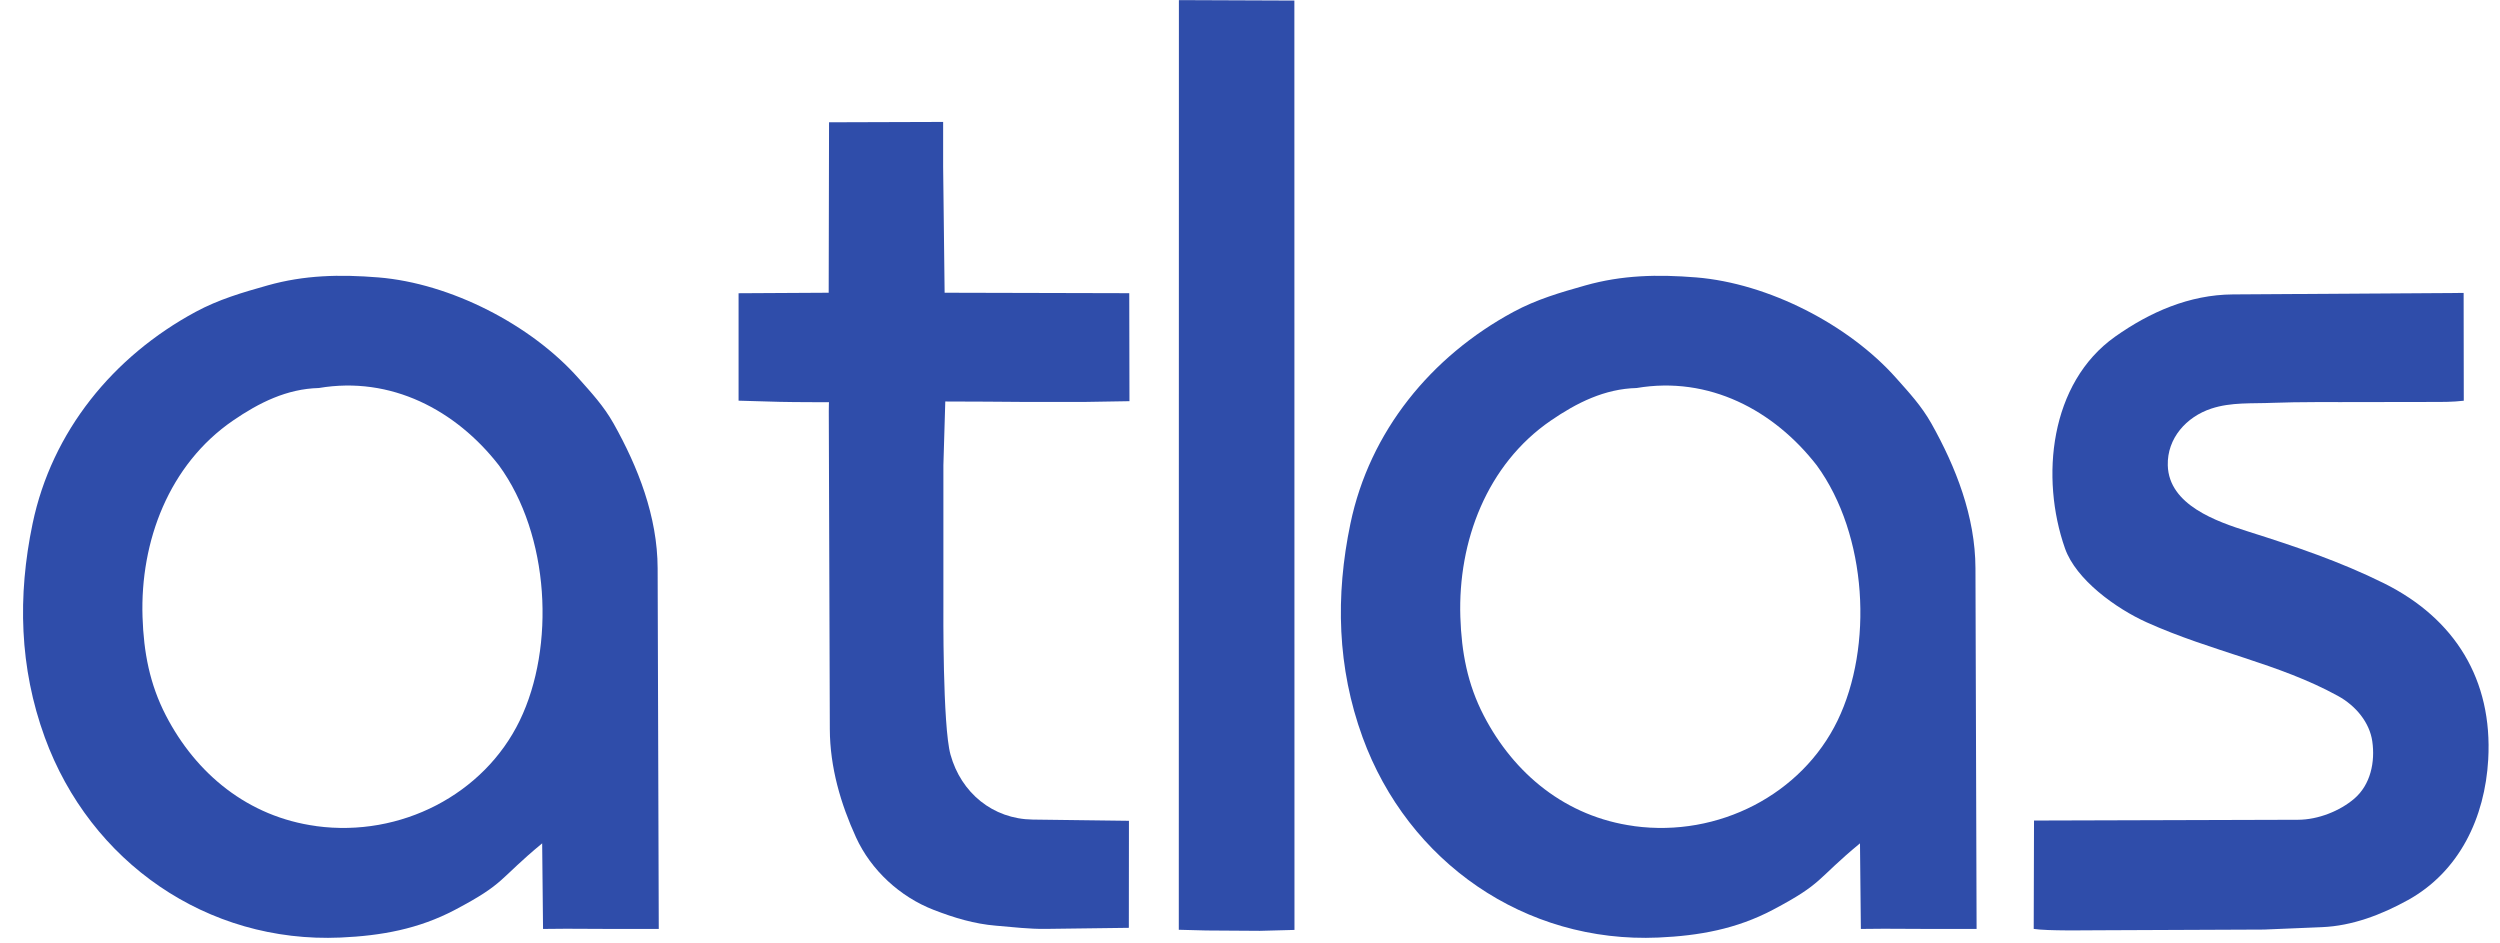
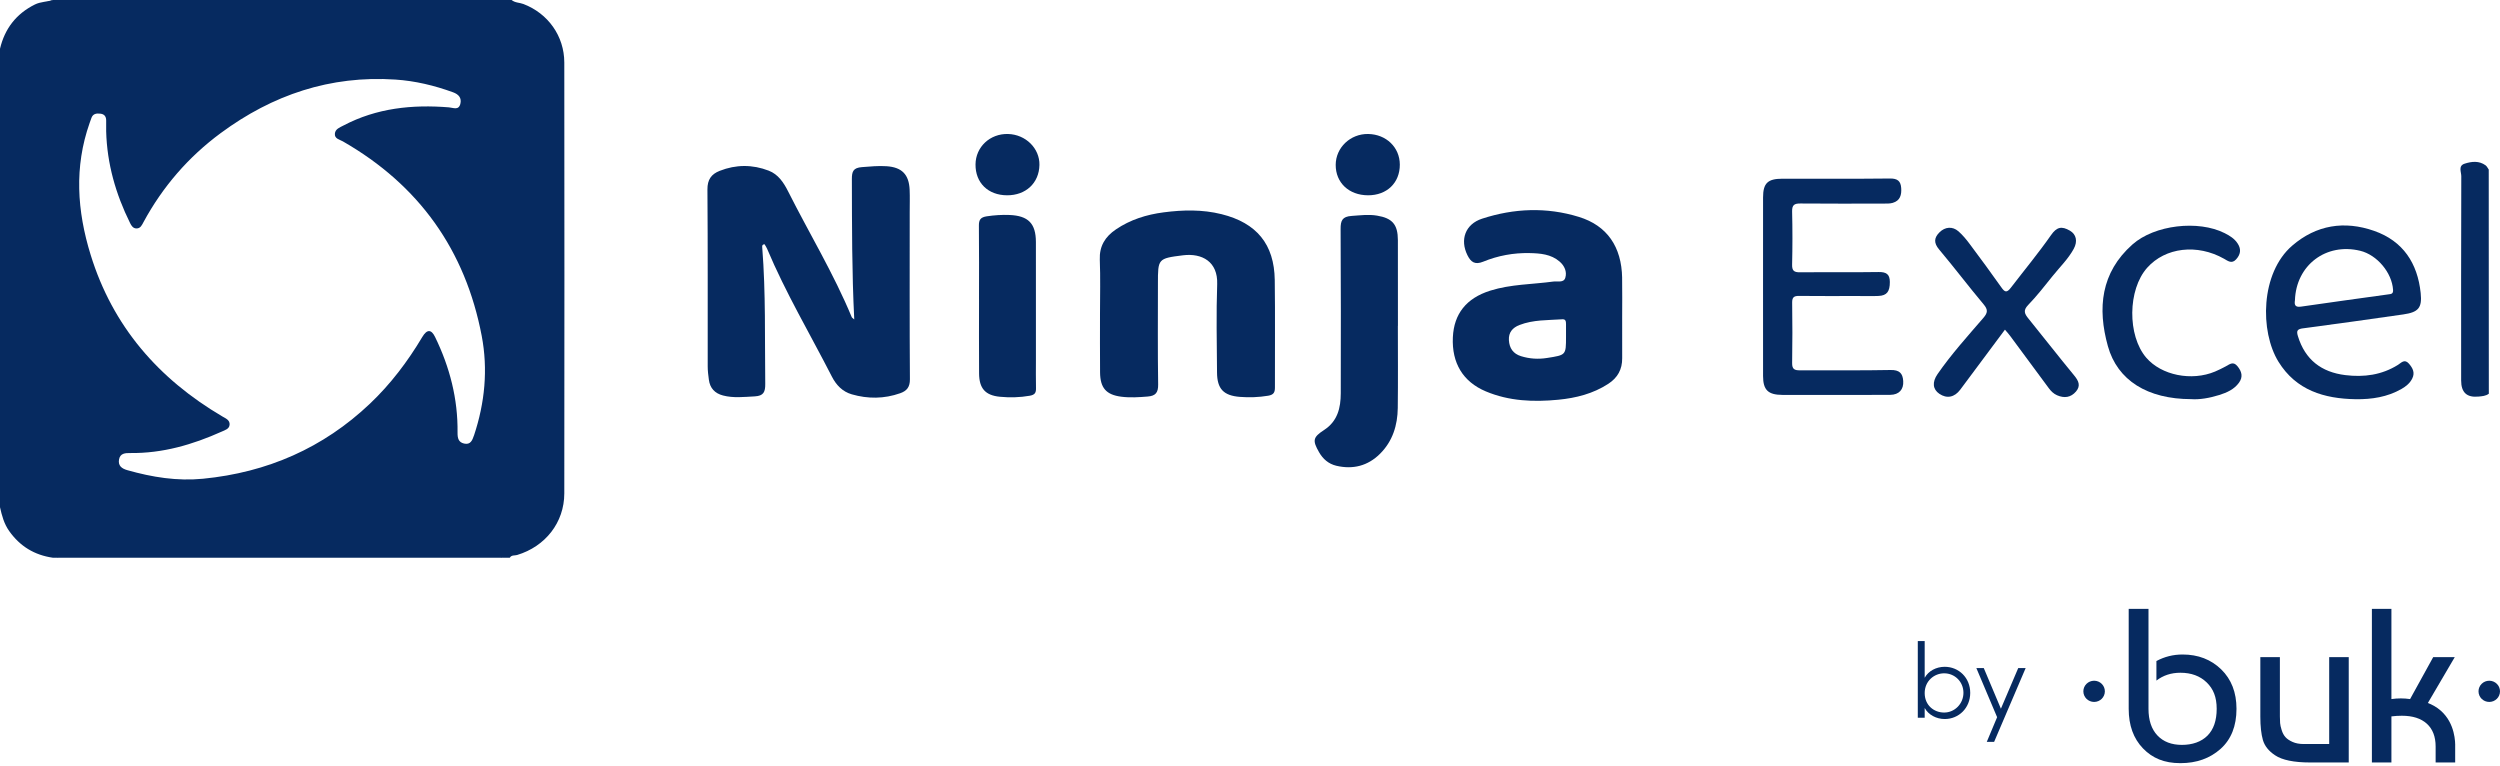
- <svg xmlns="http://www.w3.org/2000/svg" viewBox="476 0 488 184" fill="none">
-   <path d="M581.831 164.62C573.131 171.81 574.771 172.34 564.831 177.59C557.691 181.36 550.391 182.66 542.481 183.01C516.421 184.16 493.611 168.28 484.731 143.9C479.791 130.33 479.411 116.37 482.361 102.22C486.121 84.19 498.111 69.56 514.181 60.88C518.701 58.44 523.311 57.1 528.241 55.71C535.411 53.69 542.301 53.54 549.851 54.15C563.961 55.3 579.681 63.4 588.931 73.84C591.431 76.66 593.821 79.21 595.771 82.67C600.531 91.15 604.341 100.79 604.371 110.94C604.441 134.4 604.521 157.87 604.591 181.33C601.611 181.33 598.621 181.33 595.631 181.33C592.571 181.33 589.531 181.31 586.491 181.29C584.991 181.3 583.491 181.31 582.001 181.33L581.831 164.62ZM537.741 161.26C554.211 163.49 570.471 155.07 577.451 140.66C584.431 126.25 583.311 104.45 573.401 90.85C565.001 80.03 552.311 73.35 538.241 75.74C531.991 75.9 526.571 78.6 521.461 82.11C509.001 90.67 503.341 105.65 503.821 120.43C504.051 127.36 505.221 133.55 508.381 139.66C514.261 151.03 524.401 159.45 537.731 161.25L537.741 161.26Z" fill="#2F4DAA" />
-   <path d="M660.15 118.461C660.15 118.461 659.98 141.711 661.54 147.311C663.61 154.761 669.79 159.881 677.59 159.981L696.37 160.221L696.35 181.111L680.08 181.321C676.94 181.361 673.72 180.971 670.38 180.691C666.19 180.341 662.29 179.171 658.26 177.611C651.72 175.081 646.03 169.891 643.08 163.421C640.13 156.951 638.01 149.841 637.98 142.321L637.78 80.321C637.78 79.001 637.82 78.511 637.82 78.511C637.82 78.511 630.81 78.511 628.21 78.441L620.17 78.211V57.241L637.76 57.141L637.83 23.871L660.1 23.801V32.481L660.39 57.141L696.43 57.231L696.47 78.311L687.5 78.461H676.38L668.41 78.401L660.52 78.371L660.15 90.821V111.411V118.441V118.461Z" fill="#2F4DAA" />
-   <path d="M721.931 181.7L711.461 181.63L706.101 181.49L706.121 0.02L728.661 0.11L728.681 181.52L721.931 181.7Z" fill="#2F4DAA" />
-   <path d="M839.07 164.62C830.37 171.81 832.01 172.34 822.07 177.59C814.93 181.36 807.63 182.66 799.72 183.01C773.66 184.16 750.85 168.28 741.97 143.9C737.03 130.33 736.65 116.37 739.6 102.22C743.36 84.19 755.35 69.56 771.42 60.88C775.94 58.44 780.55 57.1 785.48 55.71C792.65 53.69 799.54 53.54 807.09 54.15C821.2 55.3 836.92 63.4 846.17 73.84C848.67 76.66 851.06 79.21 853.01 82.67C857.77 91.15 861.58 100.79 861.61 110.94C861.68 134.4 861.76 157.87 861.83 181.33C858.85 181.33 855.86 181.33 852.87 181.33C849.81 181.33 846.77 181.31 843.73 181.29C842.23 181.3 840.73 181.31 839.24 181.33L839.07 164.62ZM794.98 161.26C811.45 163.49 827.71 155.07 834.69 140.66C841.67 126.25 840.55 104.45 830.64 90.85C822.24 80.03 809.55 73.35 795.48 75.74C789.23 75.9 783.81 78.6 778.7 82.11C766.24 90.67 760.58 105.65 761.06 120.43C761.29 127.36 762.46 133.55 765.62 139.66C771.5 151.03 781.64 159.45 794.97 161.25L794.98 161.26Z" fill="#2F4DAA" />
-   <path d="M945.98 175.72C940.86 178.55 935.14 180.74 929.24 180.98L917.94 181.45L885.01 181.59C883.62 181.59 875.58 181.74 872.98 181.32L873.04 160.17L924.57 160.02C928.51 160.01 932.751 158.29 935.531 155.92C938.751 153.18 939.65 148.72 939.07 144.7C938.55 141.09 935.94 137.81 932.36 135.84C920.74 129.46 907.84 127.25 895.01 121.47C889.07 118.79 881.231 113.17 879.081 107.03C874.261 93.3 876.071 74.77 888.891 65.7C895.641 60.93 903.35 57.53 911.85 57.47L956.901 57.18L956.93 78.22C954.85 78.48 952.23 78.46 952.23 78.46L933.04 78.49C933.04 78.49 924.22 78.44 919.72 78.63C915.55 78.81 911.551 78.47 907.641 79.76C902.791 81.36 899.011 85.54 899.151 90.83C899.351 98.58 908.67 101.8 914.86 103.76C923.97 106.64 932.8 109.61 941.36 113.86C955.23 120.76 962.581 132.7 961.701 148.25C961.061 159.57 956.11 170.12 945.99 175.72H945.98Z" fill="#2F4DAA" />
+ <svg xmlns="http://www.w3.org/2000/svg" width="111" height="34" viewBox="0 0 111 34" fill="none">
+   <path d="M2.353 0C1.484 0.267 0.739 0.69 0.307 1.533C0.2 1.742 0.196 1.999 0 2.164" fill="#062A60" />
+   <path d="M2.515 24.764C2.618 24.634 2.764 24.686 2.892 24.686C9.238 24.683 15.585 24.683 21.931 24.686C22.06 24.686 22.205 24.64 22.31 24.764H2.515Z" fill="#062A60" />
+   <path d="M37.929 14.184C37.822 12.078 37.829 10.015 37.823 7.952C37.822 7.617 37.881 7.45 38.27 7.42C38.635 7.392 38.998 7.356 39.36 7.38C40.046 7.425 40.358 7.747 40.388 8.425C40.402 8.758 40.391 9.092 40.391 9.427C40.391 11.898 40.383 14.368 40.4 16.839C40.403 17.186 40.263 17.356 39.968 17.46C39.257 17.71 38.537 17.716 37.818 17.508C37.406 17.389 37.127 17.095 36.938 16.726C35.97 14.834 34.882 13.001 34.056 11.038C34.026 10.967 33.979 10.903 33.944 10.843C33.825 10.861 33.839 10.937 33.844 10.998C34.003 13.011 33.953 15.027 33.977 17.042C33.981 17.401 33.905 17.578 33.512 17.599C33.039 17.623 32.57 17.681 32.103 17.56C31.736 17.465 31.523 17.233 31.474 16.862C31.447 16.664 31.422 16.464 31.422 16.265C31.419 13.647 31.43 11.03 31.41 8.411C31.407 7.977 31.58 7.732 31.956 7.585C32.679 7.301 33.411 7.3 34.13 7.577C34.556 7.741 34.795 8.107 34.992 8.497C35.929 10.36 37.016 12.148 37.816 14.079C37.828 14.109 37.867 14.127 37.929 14.184L37.929 14.184Z" fill="#062A60" />
+   <path d="M48.84 13.933C48.84 13.132 48.863 12.329 48.831 11.529C48.808 10.927 49.069 10.509 49.548 10.185C50.186 9.752 50.904 9.528 51.661 9.429C52.521 9.316 53.385 9.297 54.236 9.509C55.797 9.898 56.576 10.844 56.599 12.43C56.621 14.019 56.602 15.608 56.607 17.198C56.608 17.417 56.557 17.528 56.306 17.57C55.887 17.64 55.471 17.654 55.054 17.622C54.325 17.566 54.041 17.265 54.036 16.54C54.026 15.231 53.998 13.921 54.043 12.613C54.077 11.624 53.378 11.228 52.518 11.336C51.41 11.475 51.412 11.49 51.412 12.586C51.412 14.082 51.399 15.579 51.422 17.074C51.427 17.435 51.305 17.578 50.959 17.606C50.568 17.638 50.174 17.664 49.786 17.614C49.113 17.528 48.85 17.224 48.843 16.538C48.834 15.67 48.841 14.802 48.84 13.933H48.84Z" fill="#062A60" />
+   <path d="M62.065 14.467C62.065 15.682 62.076 16.897 62.061 18.112C62.052 18.881 61.834 19.593 61.269 20.152C60.733 20.683 60.075 20.854 59.334 20.68C58.985 20.597 58.739 20.38 58.565 20.076C58.269 19.56 58.292 19.415 58.785 19.095C59.391 18.703 59.528 18.109 59.53 17.459C59.534 15.03 59.539 12.599 59.523 10.17C59.52 9.794 59.596 9.615 60.013 9.587C60.392 9.561 60.767 9.511 61.142 9.574C61.825 9.687 62.064 9.973 62.066 10.662C62.071 11.931 62.068 13.199 62.068 14.467H62.065V14.467Z" fill="#062A60" />
+   <path d="M78.279 12.733C78.279 11.411 78.277 10.089 78.28 8.767C78.281 8.134 78.485 7.936 79.134 7.935C80.729 7.933 82.324 7.944 83.919 7.926C84.251 7.923 84.391 8.041 84.413 8.345C84.435 8.648 84.371 8.912 84.034 9.008C83.908 9.044 83.767 9.039 83.633 9.039C82.403 9.041 81.173 9.047 79.943 9.035C79.669 9.032 79.564 9.099 79.57 9.389C79.589 10.176 79.588 10.965 79.57 11.752C79.564 12.024 79.659 12.092 79.919 12.09C81.081 12.079 82.244 12.097 83.406 12.078C83.748 12.073 83.908 12.17 83.909 12.52C83.91 12.941 83.782 13.124 83.405 13.14C83.094 13.154 82.783 13.143 82.472 13.143C81.607 13.143 80.742 13.149 79.877 13.139C79.652 13.136 79.57 13.201 79.572 13.432C79.584 14.326 79.587 15.221 79.571 16.116C79.566 16.393 79.676 16.445 79.926 16.443C81.264 16.434 82.603 16.456 83.941 16.428C84.335 16.42 84.481 16.575 84.503 16.918C84.528 17.294 84.317 17.528 83.926 17.531C82.898 17.54 81.871 17.534 80.844 17.534C80.276 17.534 79.708 17.537 79.141 17.534C78.504 17.531 78.281 17.316 78.28 16.698C78.277 15.377 78.279 14.055 78.279 12.733Z" fill="#062A60" />
+   <path d="M43.468 13.3C43.468 12.207 43.475 11.113 43.463 10.02C43.46 9.757 43.537 9.646 43.814 9.604C44.151 9.554 44.485 9.531 44.821 9.545C45.656 9.579 45.992 9.922 45.994 10.744C45.998 12.491 45.995 14.238 45.995 15.985C45.995 16.398 45.988 16.812 45.998 17.225C46.003 17.427 45.96 17.527 45.725 17.57C45.28 17.649 44.836 17.658 44.394 17.616C43.745 17.553 43.476 17.244 43.471 16.581C43.463 15.487 43.469 14.394 43.469 13.3H43.468Z" fill="#062A60" />
+   <path d="M89.02 14.636C88.346 15.541 87.69 16.421 87.036 17.3C86.78 17.643 86.442 17.711 86.107 17.485C85.816 17.287 85.776 16.971 86.03 16.605C86.642 15.722 87.364 14.925 88.063 14.113C88.259 13.886 88.271 13.75 88.073 13.513C87.4 12.712 86.77 11.877 86.097 11.077C85.854 10.787 85.866 10.561 86.116 10.313C86.36 10.071 86.69 10.039 86.953 10.269C87.143 10.435 87.308 10.636 87.459 10.839C87.933 11.472 88.401 12.11 88.857 12.755C89.011 12.974 89.097 13.016 89.284 12.772C89.879 11.996 90.505 11.242 91.065 10.44C91.318 10.077 91.536 10.027 91.907 10.243C92.184 10.404 92.258 10.712 92.073 11.05C91.828 11.499 91.456 11.857 91.138 12.254C90.786 12.693 90.438 13.14 90.048 13.544C89.817 13.783 89.892 13.934 90.058 14.139C90.741 14.983 91.409 15.84 92.099 16.678C92.293 16.914 92.389 17.129 92.176 17.381C91.946 17.652 91.654 17.69 91.334 17.55C91.181 17.483 91.067 17.371 90.97 17.24C90.397 16.464 89.823 15.687 89.249 14.912C89.187 14.829 89.116 14.752 89.019 14.636L89.02 14.636Z" fill="#062A60" />
+   <path d="M97.288 17.722C95.346 17.719 94.013 16.888 93.59 15.369C93.121 13.688 93.274 12.102 94.681 10.854C95.664 9.982 97.604 9.763 98.772 10.35C99.003 10.465 99.219 10.6 99.36 10.824C99.519 11.075 99.478 11.303 99.282 11.517C99.089 11.728 98.922 11.587 98.746 11.488C97.558 10.816 96.141 10.983 95.335 11.888C94.469 12.859 94.449 14.898 95.294 15.882C95.965 16.663 97.307 16.935 98.349 16.497C98.51 16.429 98.667 16.35 98.821 16.268C98.996 16.175 99.153 16.026 99.344 16.261C99.537 16.497 99.597 16.732 99.413 16.989C99.199 17.287 98.875 17.431 98.539 17.537C98.099 17.676 97.647 17.75 97.288 17.722H97.288Z" fill="#062A60" />
+   <path d="M110.5 7.528C110.502 10.846 110.503 14.163 110.504 17.481C110.369 17.584 110.202 17.593 110.045 17.608C109.524 17.658 109.275 17.424 109.275 16.893C109.273 13.869 109.271 10.846 109.281 7.822C109.281 7.635 109.135 7.361 109.43 7.267C109.739 7.168 110.067 7.129 110.358 7.339C110.419 7.383 110.453 7.464 110.5 7.528L110.5 7.528Z" fill="#062A60" />
+   <path d="M60.739 8.671C59.892 8.668 59.302 8.112 59.305 7.319C59.308 6.552 59.958 5.935 60.748 5.949C61.549 5.963 62.149 6.542 62.152 7.306C62.156 8.116 61.579 8.674 60.739 8.671H60.739Z" fill="#062A60" />
+   <path d="M44.711 8.671C43.869 8.667 43.307 8.117 43.313 7.302C43.318 6.526 43.956 5.928 44.756 5.949C45.54 5.97 46.165 6.587 46.151 7.324C46.135 8.126 45.547 8.676 44.711 8.671V8.671Z" fill="#062A60" />
+   <path d="M23.239 0.178C23.066 0.112 22.866 0.127 22.716 0H2.353C2.089 0.084 1.806 0.072 1.546 0.201C0.713 0.617 0.211 1.276 0 2.164V22.52C0.084 22.892 0.178 23.254 0.407 23.577C0.885 24.254 1.53 24.647 2.352 24.764H2.515C2.654 24.686 2.806 24.724 2.951 24.724C9.259 24.722 15.566 24.722 21.873 24.724C22.019 24.724 22.171 24.685 22.31 24.764H22.635C22.707 24.634 22.851 24.674 22.959 24.642C24.212 24.265 25.053 23.202 25.055 21.908C25.062 15.532 25.061 9.155 25.055 2.779C25.054 1.598 24.331 0.595 23.239 0.178V0.178ZM21.044 19.334C20.972 19.551 20.888 19.759 20.606 19.694C20.356 19.637 20.312 19.457 20.315 19.204C20.334 17.712 19.97 16.301 19.317 14.961C19.148 14.614 18.958 14.614 18.75 14.962C18.102 16.049 17.345 17.052 16.423 17.926C14.35 19.891 11.867 20.976 9.014 21.256C7.866 21.368 6.757 21.188 5.659 20.877C5.405 20.806 5.236 20.68 5.285 20.401C5.334 20.126 5.555 20.112 5.785 20.115C7.219 20.132 8.556 19.742 9.847 19.162C9.992 19.096 10.177 19.048 10.194 18.861C10.213 18.653 10.028 18.581 9.875 18.492C7.026 16.815 5.003 14.483 4.024 11.313C3.422 9.363 3.291 7.417 3.979 5.461C4.005 5.385 4.032 5.31 4.06 5.235C4.13 5.044 4.288 5.027 4.458 5.047C4.637 5.067 4.714 5.177 4.714 5.349C4.713 5.509 4.714 5.669 4.714 5.829C4.751 7.267 5.138 8.615 5.774 9.901C5.836 10.027 5.911 10.145 6.065 10.143C6.243 10.141 6.303 9.987 6.373 9.859C7.221 8.293 8.362 6.971 9.8 5.909C12.098 4.212 14.664 3.341 17.556 3.533C18.435 3.591 19.287 3.796 20.114 4.097C20.367 4.189 20.506 4.35 20.439 4.614C20.362 4.91 20.124 4.782 19.935 4.767C18.304 4.634 16.726 4.797 15.255 5.57C15.091 5.657 14.882 5.725 14.868 5.941C14.853 6.162 15.08 6.195 15.223 6.277C18.617 8.223 20.664 11.117 21.388 14.912C21.672 16.404 21.528 17.887 21.045 19.335L21.044 19.334Z" fill="#062A60" />
+   <path d="M72.023 12.339C71.999 10.956 71.357 10.017 70.104 9.631C68.669 9.188 67.221 9.247 65.802 9.71C65.058 9.954 64.813 10.643 65.154 11.331C65.307 11.638 65.486 11.769 65.855 11.618C66.508 11.35 67.203 11.222 67.911 11.237C68.381 11.247 68.864 11.282 69.246 11.613C69.465 11.802 69.581 12.065 69.5 12.332C69.429 12.569 69.156 12.475 68.968 12.501C68.033 12.628 67.079 12.618 66.169 12.904C65.105 13.239 64.555 13.933 64.507 14.976C64.454 16.119 64.957 16.95 65.967 17.376C67.004 17.813 68.089 17.855 69.19 17.748C69.977 17.671 70.729 17.482 71.403 17.045C71.826 16.771 72.029 16.399 72.025 15.905C72.022 15.304 72.024 14.703 72.024 14.102C72.024 13.514 72.033 12.926 72.022 12.339H72.023ZM68.687 15.894C68.29 15.957 67.91 15.931 67.533 15.814C67.184 15.706 67.015 15.459 66.995 15.1C66.977 14.755 67.16 14.55 67.462 14.431C68.076 14.192 68.729 14.22 69.371 14.176C69.526 14.166 69.53 14.286 69.531 14.396C69.532 14.583 69.531 14.769 69.531 14.955C69.531 15.774 69.53 15.761 68.687 15.894V15.894Z" fill="#062A60" />
+   <path d="M102.262 14.577C103.745 14.383 105.227 14.171 106.708 13.96C107.382 13.864 107.547 13.665 107.478 13.008C107.339 11.689 106.698 10.7 105.409 10.25C104.093 9.79 102.845 9.984 101.774 10.907C100.36 12.126 100.334 14.72 101.166 16.064C101.948 17.327 103.188 17.703 104.595 17.725C105.309 17.734 105.997 17.629 106.624 17.271C106.825 17.156 107.004 17.013 107.107 16.799C107.231 16.543 107.125 16.341 106.955 16.145C106.759 15.921 106.616 16.109 106.47 16.2C105.749 16.652 104.957 16.756 104.134 16.655C103.069 16.525 102.347 15.97 102.029 14.93C101.953 14.685 101.996 14.611 102.262 14.576V14.577ZM101.895 13.337C101.945 11.771 103.278 10.768 104.79 11.134C105.545 11.317 106.204 12.11 106.252 12.869C106.264 13.056 106.163 13.054 106.037 13.071C104.743 13.25 103.45 13.428 102.158 13.615C101.884 13.654 101.868 13.51 101.895 13.337Z" fill="#062A60" />
+   <path d="M94.515 27.034H95.393V31.472C95.393 31.98 95.525 32.374 95.789 32.654C96.053 32.933 96.415 33.073 96.878 33.073C97.34 33.073 97.737 32.937 98.011 32.663C98.284 32.389 98.421 31.992 98.421 31.472C98.421 30.951 98.273 30.586 97.977 30.3C97.68 30.013 97.292 29.87 96.809 29.87C96.4 29.87 96.044 29.986 95.745 30.218V29.35C96.103 29.157 96.491 29.06 96.907 29.06C97.597 29.06 98.169 29.281 98.622 29.721C99.074 30.162 99.3 30.745 99.3 31.472C99.3 32.237 99.063 32.831 98.592 33.252C98.119 33.673 97.526 33.884 96.809 33.884C96.092 33.884 95.572 33.665 95.149 33.229C94.726 32.791 94.514 32.205 94.514 31.472V27.035L94.515 27.034Z" fill="#062A60" />
+   <path d="M104.284 33.854H102.578C101.848 33.854 101.326 33.746 101.01 33.532C100.727 33.344 100.548 33.118 100.472 32.854C100.397 32.592 100.359 32.246 100.359 31.817V29.177H101.227V31.808C101.227 31.924 101.23 32.023 101.237 32.105C101.243 32.186 101.266 32.29 101.306 32.416C101.345 32.543 101.401 32.647 101.474 32.728C101.546 32.809 101.651 32.88 101.79 32.942C101.927 33.004 102.095 33.035 102.292 33.035H103.416V29.177H104.284V33.853V33.854Z" fill="#062A60" />
+   <path d="M108.034 29.177H108.991L107.797 31.213C107.967 31.277 108.175 31.381 108.372 31.555C109.017 32.126 109.015 32.978 109.01 33.152V33.853H108.142V33.143C108.142 32.708 108.012 32.371 107.753 32.134C107.493 31.898 107.123 31.779 106.643 31.779C106.492 31.779 106.338 31.788 106.179 31.808V33.853H105.312V27.034H106.179V31.039C106.457 30.999 106.732 30.999 107.008 31.039L108.034 29.177Z" fill="#062A60" />
+   <path d="M93.456 30.695C93.456 30.956 93.242 31.166 92.979 31.166C92.716 31.166 92.501 30.956 92.501 30.695C92.501 30.435 92.716 30.224 92.979 30.224C93.243 30.224 93.456 30.435 93.456 30.695Z" fill="#062A60" />
+   <path d="M111 30.695C111 30.956 110.786 31.166 110.523 31.166C110.259 31.166 110.046 30.956 110.046 30.695C110.046 30.435 110.26 30.224 110.523 30.224C110.785 30.224 111 30.435 111 30.695Z" fill="#062A60" />
+   <path d="M87.478 30.763C87.478 31.434 86.971 31.925 86.345 31.925C85.973 31.925 85.619 31.736 85.456 31.434V31.868H85.15V28.464H85.456V30.093C85.623 29.791 85.968 29.606 86.345 29.606C86.971 29.606 87.478 30.093 87.478 30.763V30.763ZM87.177 30.759C87.177 30.273 86.795 29.895 86.321 29.895C85.877 29.895 85.456 30.239 85.456 30.773C85.456 31.306 85.858 31.637 86.321 31.637C86.785 31.637 87.177 31.25 87.177 30.759Z" fill="#062A60" />
+   <path d="M89.609 29.663H89.939L88.539 32.939H88.213L88.672 31.844L87.75 29.663H88.08L88.84 31.467L89.609 29.663Z" fill="#062A60" />
</svg>
